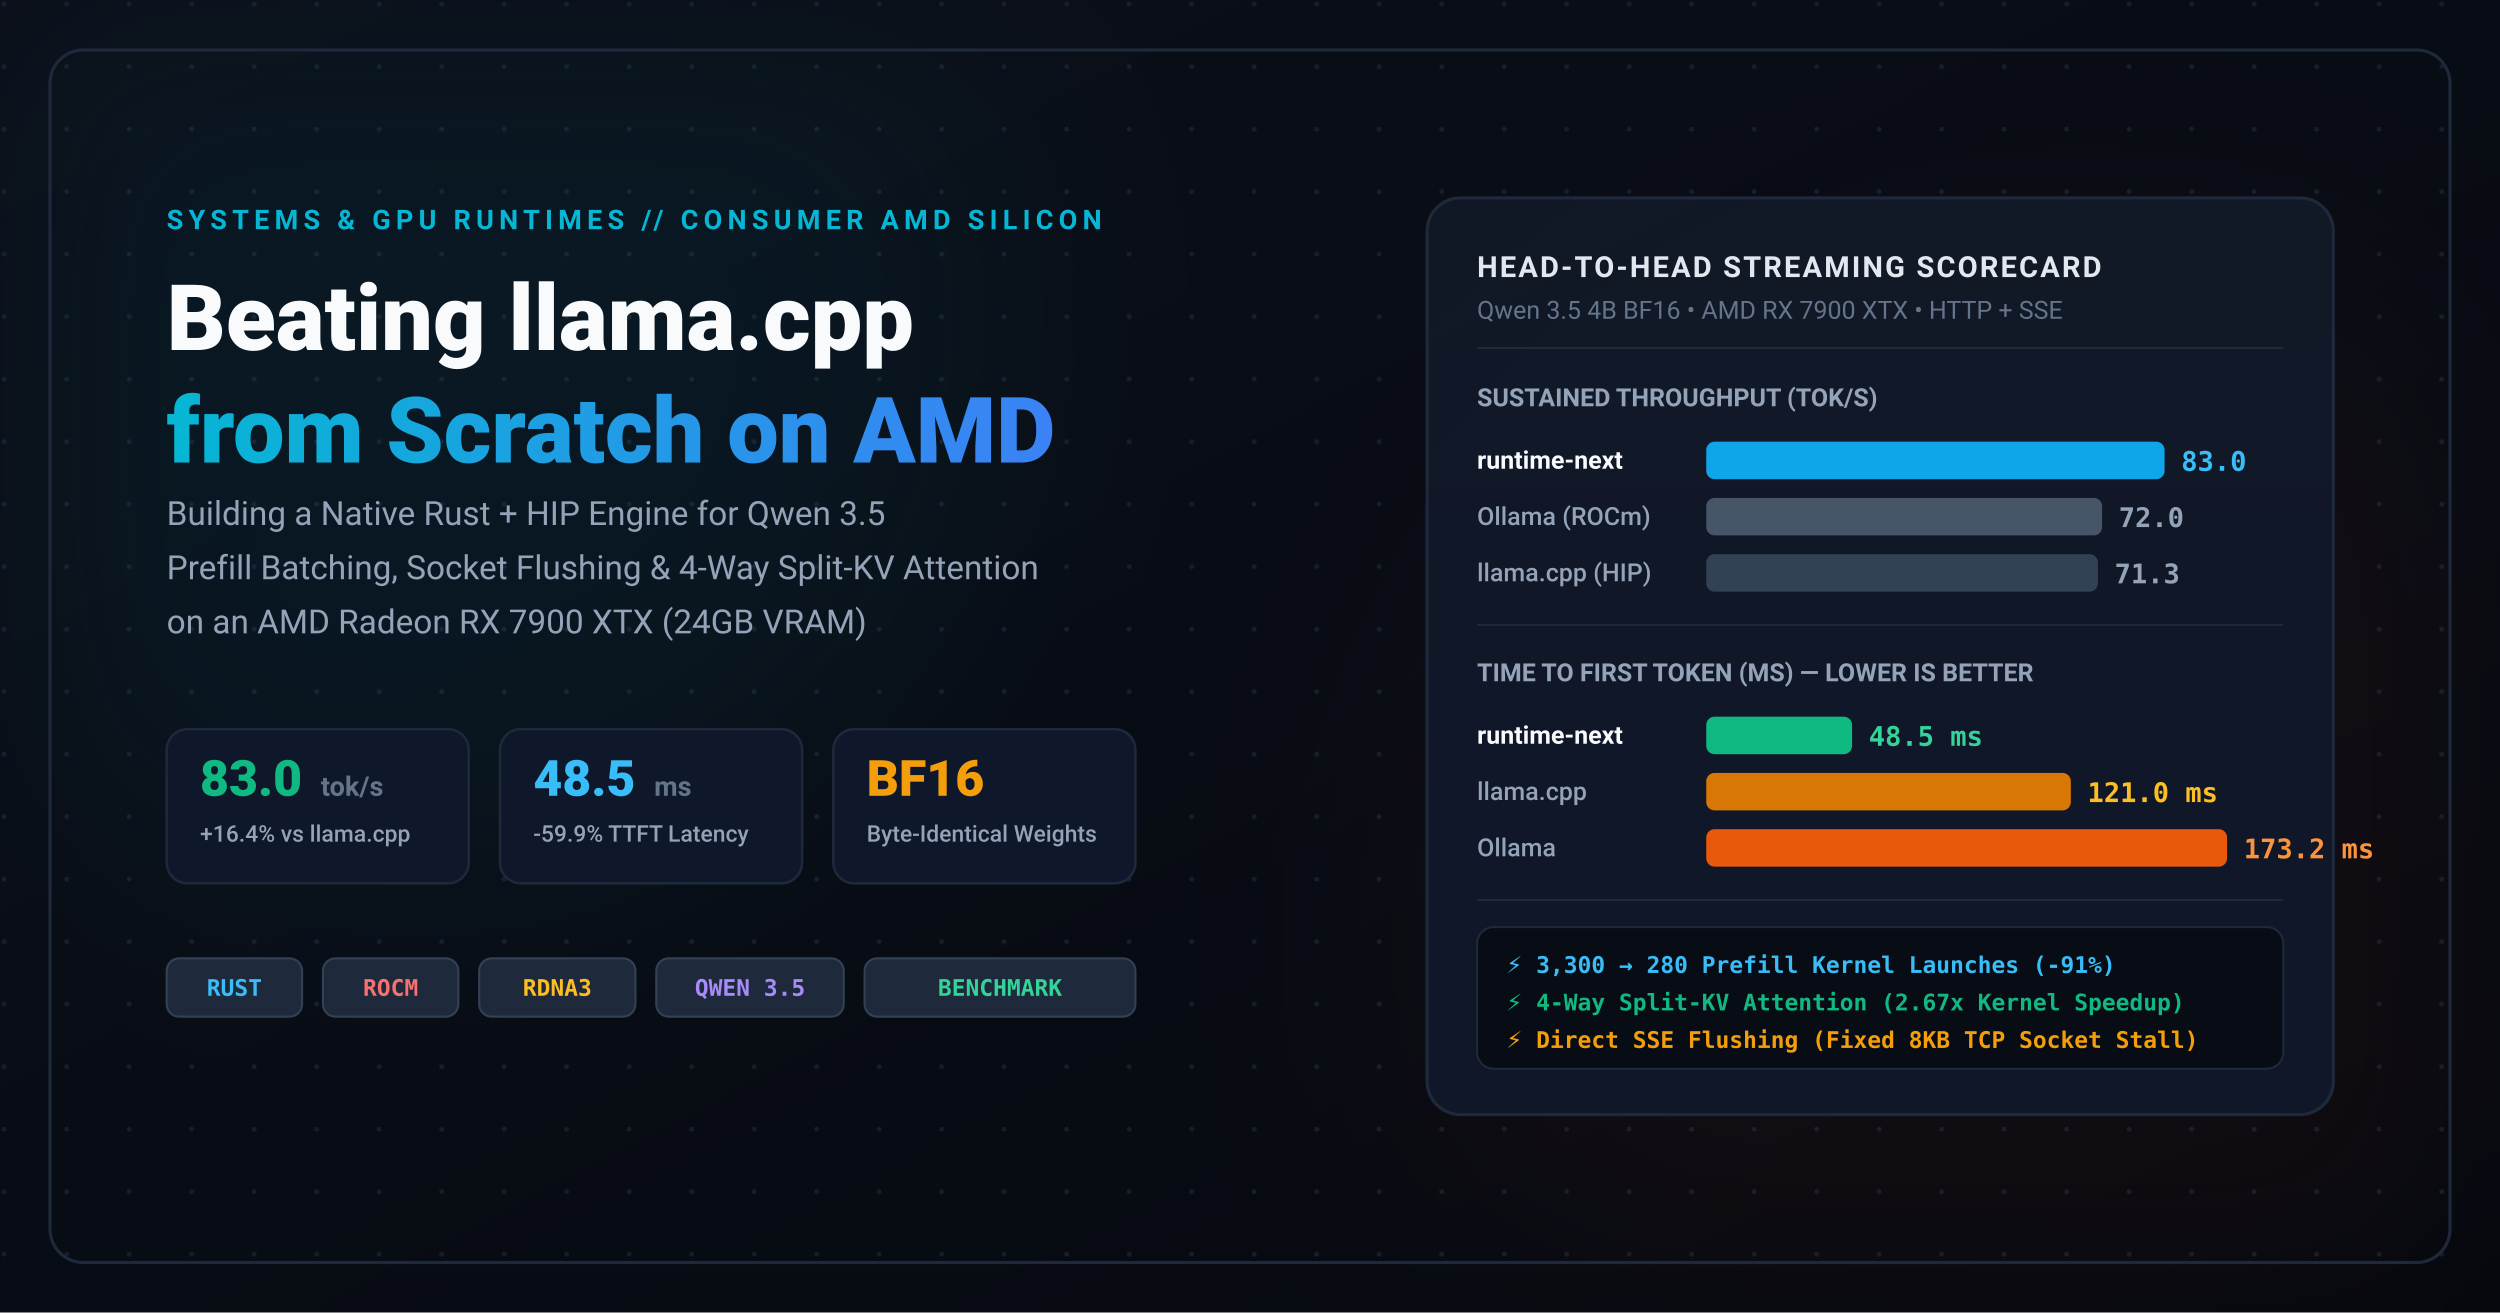
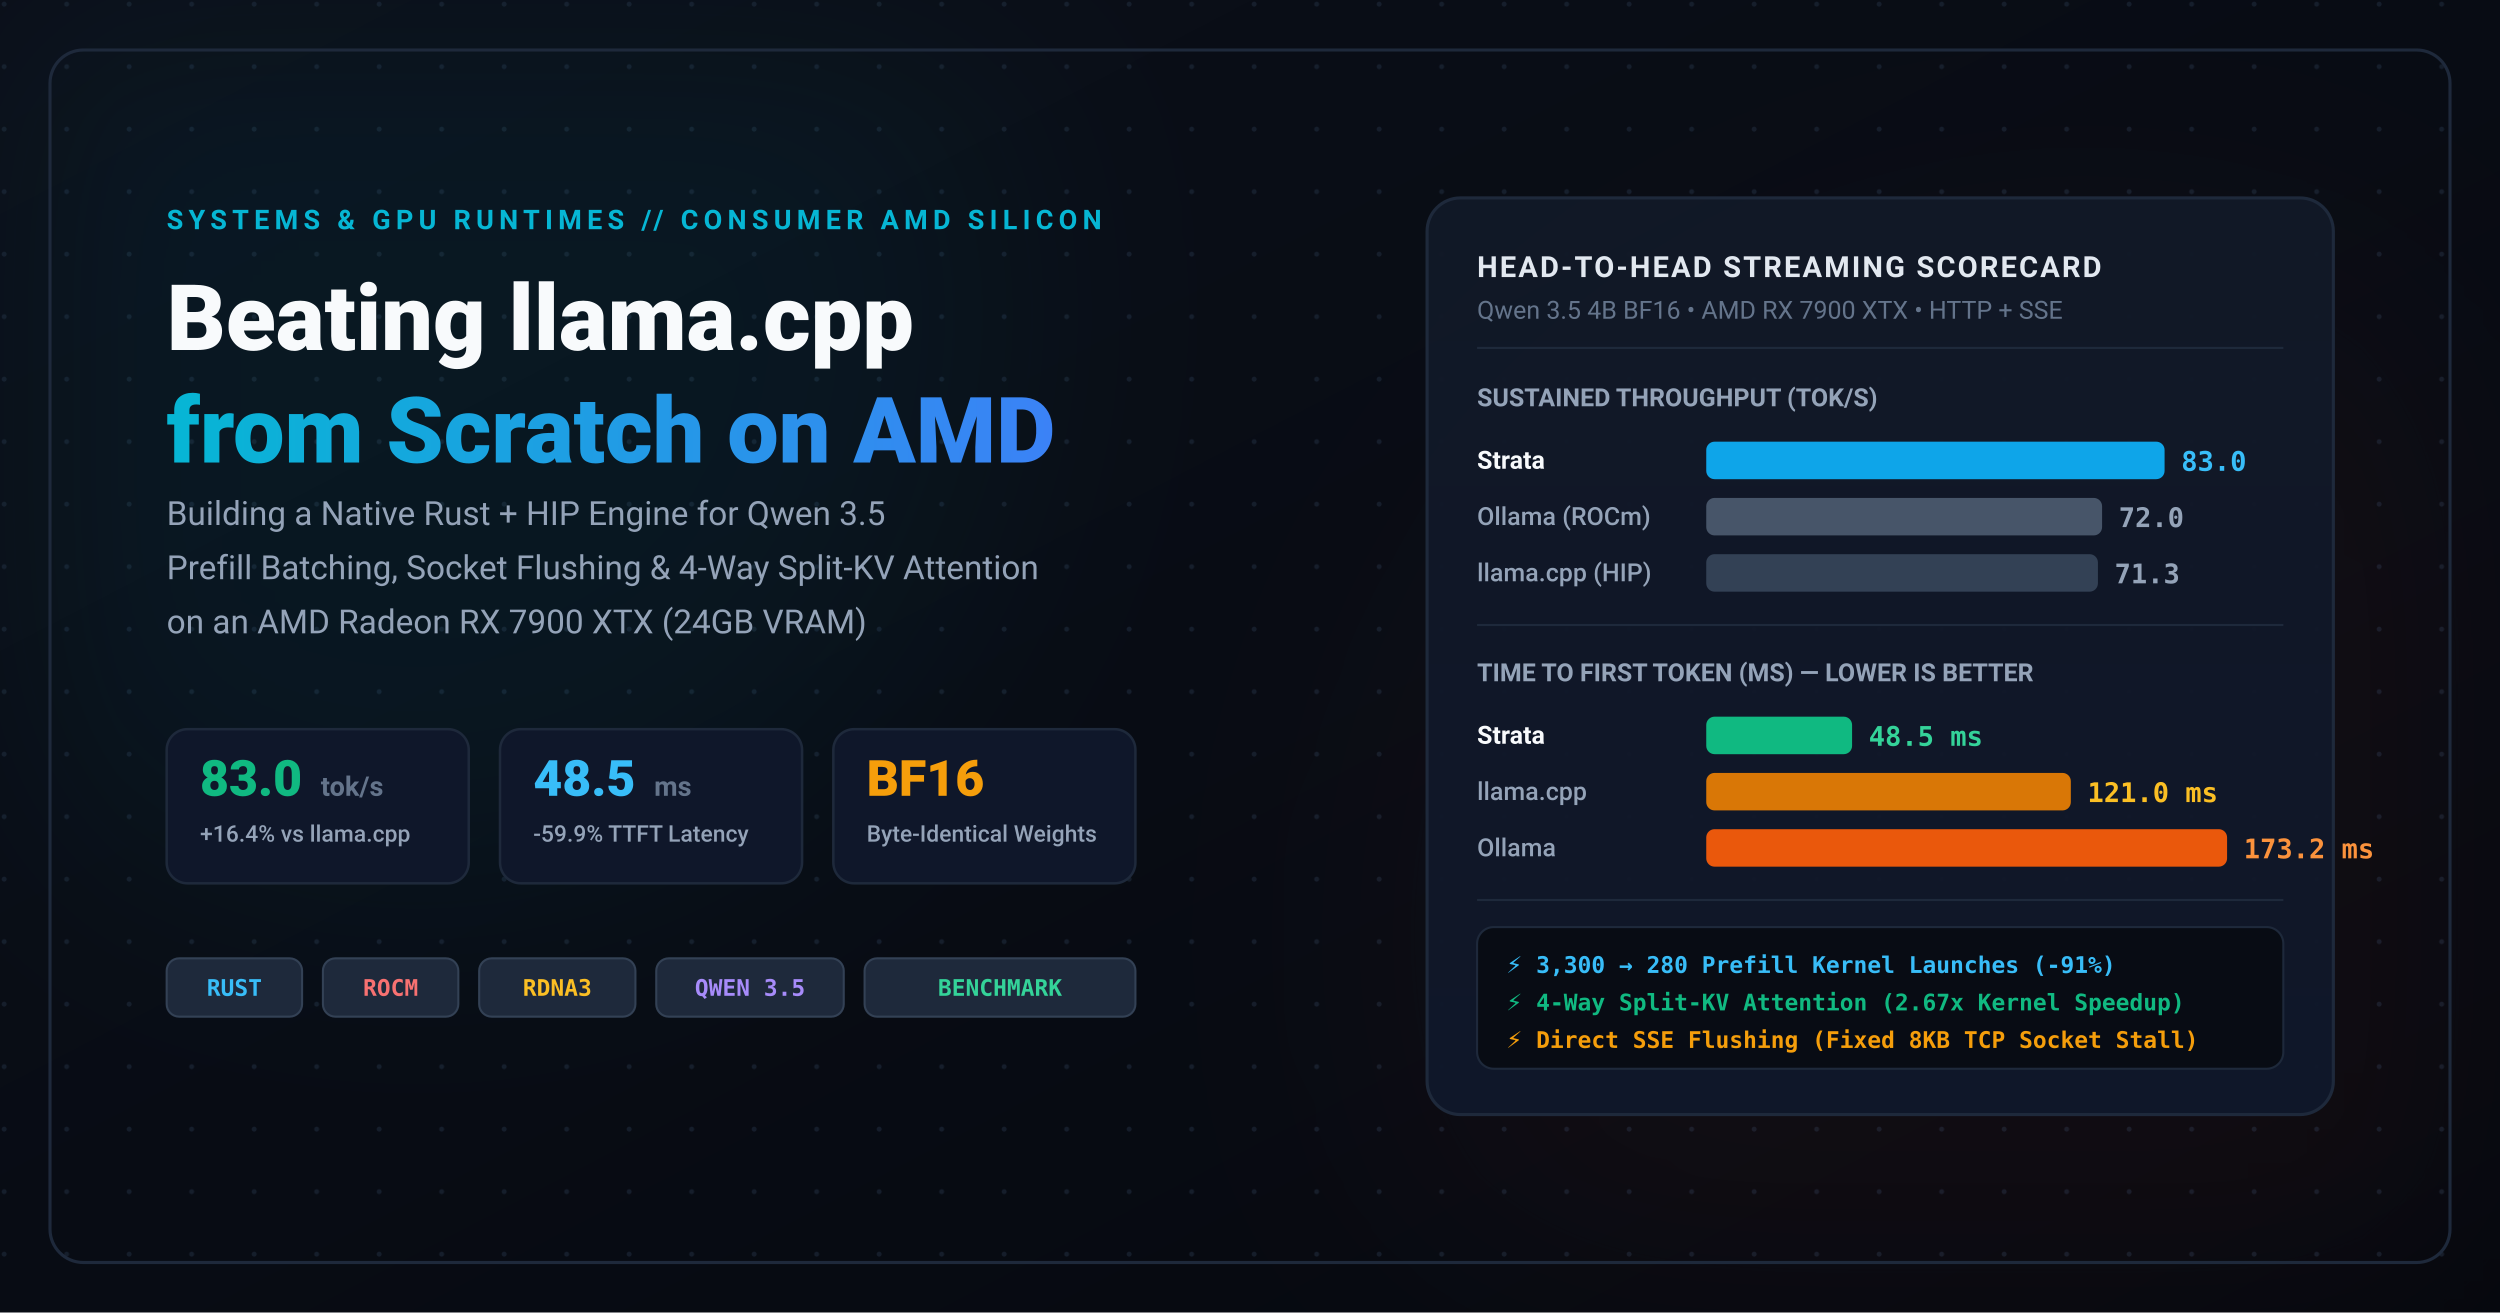
<svg xmlns="http://www.w3.org/2000/svg" width="1200" height="630" viewBox="0 0 1200 630">
  <defs>
    <linearGradient id="bgGrad" x1="0%" y1="0%" x2="100%" y2="100%">
      <stop offset="0%" stop-color="#0B0F19" />
      <stop offset="50%" stop-color="#080C14" />
      <stop offset="100%" stop-color="#05080E" />
    </linearGradient>
    <pattern id="grid" width="30" height="30" patternUnits="userSpaceOnUse">
      <circle cx="2" cy="2" r="1.2" fill="#1E293B" opacity="0.6" />
    </pattern>
    <linearGradient id="cyanGrad" x1="0%" y1="0%" x2="100%" y2="0%">
      <stop offset="0%" stop-color="#06B6D4" />
      <stop offset="100%" stop-color="#3B82F6" />
    </linearGradient>
    <linearGradient id="amdGrad" x1="0%" y1="0%" x2="100%" y2="0%">
      <stop offset="0%" stop-color="#EF4444" />
      <stop offset="100%" stop-color="#F97316" />
    </linearGradient>
    <linearGradient id="cardGrad" x1="0%" y1="0%" x2="0%" y2="100%">
      <stop offset="0%" stop-color="#111827" stop-opacity="0.95" />
      <stop offset="100%" stop-color="#0F172A" stop-opacity="0.95" />
    </linearGradient>
  </defs>
  <rect width="1200" height="630" fill="url(#bgGrad)" />
  <rect width="1200" height="630" fill="url(#grid)" />
  <circle cx="200" cy="150" r="280" fill="#06B6D4" opacity="0.06" filter="blur(60px)" />
  <circle cx="1000" cy="450" r="320" fill="#EF4444" opacity="0.05" filter="blur(70px)" />
  <rect x="24" y="24" width="1152" height="582" rx="16" fill="none" stroke="#1E293B" stroke-width="1.5" />
  <g transform="translate(80, 110)">
    <text x="0" y="0" font-family="-apple-system, BlinkMacSystemFont, 'Segoe UI', Roboto, Helvetica, Arial, sans-serif" font-size="13" font-weight="700" fill="#06B6D4" letter-spacing="2.5">SYSTEMS &amp; GPU RUNTIMES // CONSUMER AMD SILICON</text>
    <text x="0" y="58" font-family="-apple-system, BlinkMacSystemFont, 'Segoe UI', Roboto, Helvetica, Arial, sans-serif" font-size="44" font-weight="800" fill="#F8FAFC">
      <tspan x="0" dy="0">Beating llama.cpp</tspan>
      <tspan x="0" dy="54" fill="url(#cyanGrad)">from Scratch on AMD</tspan>
    </text>
    <g transform="translate(0, 142)">
      <text x="0" y="0" font-family="-apple-system, BlinkMacSystemFont, 'Segoe UI', Roboto, Helvetica, Arial, sans-serif" font-size="16" font-weight="400" fill="#94A3B8">
        <tspan x="0" dy="0">Building a Native Rust + HIP Engine for Qwen 3.5</tspan>
        <tspan x="0" dy="26">Prefill Batching, Socket Flushing &amp; 4-Way Split-KV Attention</tspan>
        <tspan x="0" dy="26">on an AMD Radeon RX 7900 XTX (24GB VRAM)</tspan>
      </text>
    </g>
    <g transform="translate(0, 240)">
      <g transform="translate(0, 0)">
        <rect width="145" height="74" rx="10" fill="#0F172A" stroke="#1E293B" stroke-width="1.2" />
        <text x="16" y="32" font-family="-apple-system, BlinkMacSystemFont, 'Segoe UI', Roboto, sans-serif" font-size="24" font-weight="800" fill="#10B981">83.0</text>
        <text x="74" y="32" font-family="-apple-system, BlinkMacSystemFont, 'Segoe UI', Roboto, sans-serif" font-size="13" font-weight="600" fill="#64748B">tok/s</text>
        <text x="16" y="54" font-family="-apple-system, BlinkMacSystemFont, 'Segoe UI', Roboto, sans-serif" font-size="11" font-weight="500" fill="#94A3B8">+16.4% vs llama.cpp</text>
      </g>
      <g transform="translate(160, 0)">
        <rect width="145" height="74" rx="10" fill="#0F172A" stroke="#1E293B" stroke-width="1.2" />
        <text x="16" y="32" font-family="-apple-system, BlinkMacSystemFont, 'Segoe UI', Roboto, sans-serif" font-size="24" font-weight="800" fill="#38BDF8">48.5</text>
        <text x="74" y="32" font-family="-apple-system, BlinkMacSystemFont, 'Segoe UI', Roboto, sans-serif" font-size="13" font-weight="600" fill="#64748B">ms</text>
        <text x="16" y="54" font-family="-apple-system, BlinkMacSystemFont, 'Segoe UI', Roboto, sans-serif" font-size="11" font-weight="500" fill="#94A3B8">-59.9% TTFT Latency</text>
      </g>
      <g transform="translate(320, 0)">
        <rect width="145" height="74" rx="10" fill="#0F172A" stroke="#1E293B" stroke-width="1.2" />
        <text x="16" y="32" font-family="-apple-system, BlinkMacSystemFont, 'Segoe UI', Roboto, sans-serif" font-size="24" font-weight="800" fill="#F59E0B">BF16</text>
        <text x="16" y="54" font-family="-apple-system, BlinkMacSystemFont, 'Segoe UI', Roboto, sans-serif" font-size="11" font-weight="500" fill="#94A3B8">Byte-Identical Weights</text>
      </g>
    </g>
    <g transform="translate(0, 350)">
      <g transform="translate(0, 0)">
        <rect width="65" height="28" rx="6" fill="#1E293B" stroke="#334155" stroke-width="1" />
        <text x="32.5" y="18" text-anchor="middle" font-family="monospace" font-size="11" font-weight="700" fill="#38BDF8">RUST</text>
      </g>
      <g transform="translate(75, 0)">
        <rect width="65" height="28" rx="6" fill="#1E293B" stroke="#334155" stroke-width="1" />
        <text x="32.5" y="18" text-anchor="middle" font-family="monospace" font-size="11" font-weight="700" fill="#F87171">ROCM</text>
      </g>
      <g transform="translate(150, 0)">
        <rect width="75" height="28" rx="6" fill="#1E293B" stroke="#334155" stroke-width="1" />
        <text x="37.5" y="18" text-anchor="middle" font-family="monospace" font-size="11" font-weight="700" fill="#FBBF24">RDNA3</text>
      </g>
      <g transform="translate(235, 0)">
        <rect width="90" height="28" rx="6" fill="#1E293B" stroke="#334155" stroke-width="1" />
        <text x="45.0" y="18" text-anchor="middle" font-family="monospace" font-size="11" font-weight="700" fill="#A78BFA">QWEN 3.5</text>
      </g>
      <g transform="translate(335, 0)">
        <rect width="130" height="28" rx="6" fill="#1E293B" stroke="#334155" stroke-width="1" />
        <text x="65.0" y="18" text-anchor="middle" font-family="monospace" font-size="11" font-weight="700" fill="#34D399">BENCHMARK</text>
      </g>
    </g>
  </g>
  <g transform="translate(685, 95)">
    <rect width="435" height="440" rx="16" fill="url(#cardGrad)" stroke="#1E293B" stroke-width="1.5" />
    <text x="24" y="38" font-family="-apple-system, BlinkMacSystemFont, 'Segoe UI', Roboto, sans-serif" font-size="14" font-weight="700" fill="#E2E8F0" letter-spacing="1">HEAD-TO-HEAD STREAMING SCORECARD</text>
    <text x="24" y="58" font-family="-apple-system, BlinkMacSystemFont, 'Segoe UI', Roboto, sans-serif" font-size="12" fill="#64748B">Qwen 3.5 4B BF16 • AMD RX 7900 XTX • HTTP + SSE</text>
    <line x1="24" y1="72" x2="411" y2="72" stroke="#1E293B" stroke-width="1" />
    <text x="24" y="100" font-family="-apple-system, BlinkMacSystemFont, 'Segoe UI', Roboto, sans-serif" font-size="12" font-weight="700" fill="#94A3B8">SUSTAINED THROUGHPUT (TOK/S)</text>
    <g transform="translate(24, 115)">
-       <text x="0" y="15" font-family="-apple-system, BlinkMacSystemFont, 'Segoe UI', Roboto, sans-serif" font-size="12" font-weight="600" fill="#F8FAFC">runtime-next</text>
+       <text x="0" y="15" font-family="-apple-system, BlinkMacSystemFont, 'Segoe UI', Roboto, sans-serif" font-size="12" font-weight="600" fill="#F8FAFC">Strata</text>
      <rect x="110" y="2" width="220" height="18" rx="4" fill="#0EA5E9" />
      <text x="338" y="16" font-family="monospace" font-size="13" font-weight="700" fill="#38BDF8">83.0</text>
    </g>
    <g transform="translate(24, 142)">
      <text x="0" y="15" font-family="-apple-system, BlinkMacSystemFont, 'Segoe UI', Roboto, sans-serif" font-size="12" font-weight="500" fill="#94A3B8">Ollama (ROCm)</text>
      <rect x="110" y="2" width="190" height="18" rx="4" fill="#475569" />
      <text x="308" y="16" font-family="monospace" font-size="13" font-weight="600" fill="#94A3B8">72.0</text>
    </g>
    <g transform="translate(24, 169)">
      <text x="0" y="15" font-family="-apple-system, BlinkMacSystemFont, 'Segoe UI', Roboto, sans-serif" font-size="12" font-weight="500" fill="#94A3B8">llama.cpp (HIP)</text>
      <rect x="110" y="2" width="188" height="18" rx="4" fill="#334155" />
      <text x="306" y="16" font-family="monospace" font-size="13" font-weight="600" fill="#94A3B8">71.3</text>
    </g>
    <line x1="24" y1="205" x2="411" y2="205" stroke="#1E293B" stroke-width="1" />
    <text x="24" y="232" font-family="-apple-system, BlinkMacSystemFont, 'Segoe UI', Roboto, sans-serif" font-size="12" font-weight="700" fill="#94A3B8">TIME TO FIRST TOKEN (MS) — LOWER IS BETTER</text>
    <g transform="translate(24, 247)">
-       <text x="0" y="15" font-family="-apple-system, BlinkMacSystemFont, 'Segoe UI', Roboto, sans-serif" font-size="12" font-weight="600" fill="#F8FAFC">runtime-next</text>
+       <text x="0" y="15" font-family="-apple-system, BlinkMacSystemFont, 'Segoe UI', Roboto, sans-serif" font-size="12" font-weight="600" fill="#F8FAFC">Strata</text>
      <rect x="110" y="2" width="70" height="18" rx="4" fill="#10B981" />
      <text x="188" y="16" font-family="monospace" font-size="13" font-weight="700" fill="#34D399">48.5 ms</text>
    </g>
    <g transform="translate(24, 274)">
      <text x="0" y="15" font-family="-apple-system, BlinkMacSystemFont, 'Segoe UI', Roboto, sans-serif" font-size="12" font-weight="500" fill="#94A3B8">llama.cpp</text>
      <rect x="110" y="2" width="175" height="18" rx="4" fill="#D97706" />
      <text x="293" y="16" font-family="monospace" font-size="13" font-weight="600" fill="#FBBF24">121.0 ms</text>
    </g>
    <g transform="translate(24, 301)">
      <text x="0" y="15" font-family="-apple-system, BlinkMacSystemFont, 'Segoe UI', Roboto, sans-serif" font-size="12" font-weight="500" fill="#94A3B8">Ollama</text>
      <rect x="110" y="2" width="250" height="18" rx="4" fill="#EA580C" />
      <text x="368" y="16" font-family="monospace" font-size="13" font-weight="600" fill="#FB923C">173.2 ms</text>
    </g>
    <line x1="24" y1="337" x2="411" y2="337" stroke="#1E293B" stroke-width="1" />
    <g transform="translate(24, 350)">
      <rect width="387" height="68" rx="8" fill="#080C14" stroke="#1E293B" stroke-width="1" />
      <text x="14" y="22" font-family="monospace" font-size="11" font-weight="600" fill="#38BDF8">⚡ 3,300 → 280 Prefill Kernel Launches (-91%)</text>
      <text x="14" y="40" font-family="monospace" font-size="11" font-weight="600" fill="#10B981">⚡ 4-Way Split-KV Attention (2.67x Kernel Speedup)</text>
      <text x="14" y="58" font-family="monospace" font-size="11" font-weight="600" fill="#F59E0B">⚡ Direct SSE Flushing (Fixed 8KB TCP Socket Stall)</text>
    </g>
  </g>
</svg>
